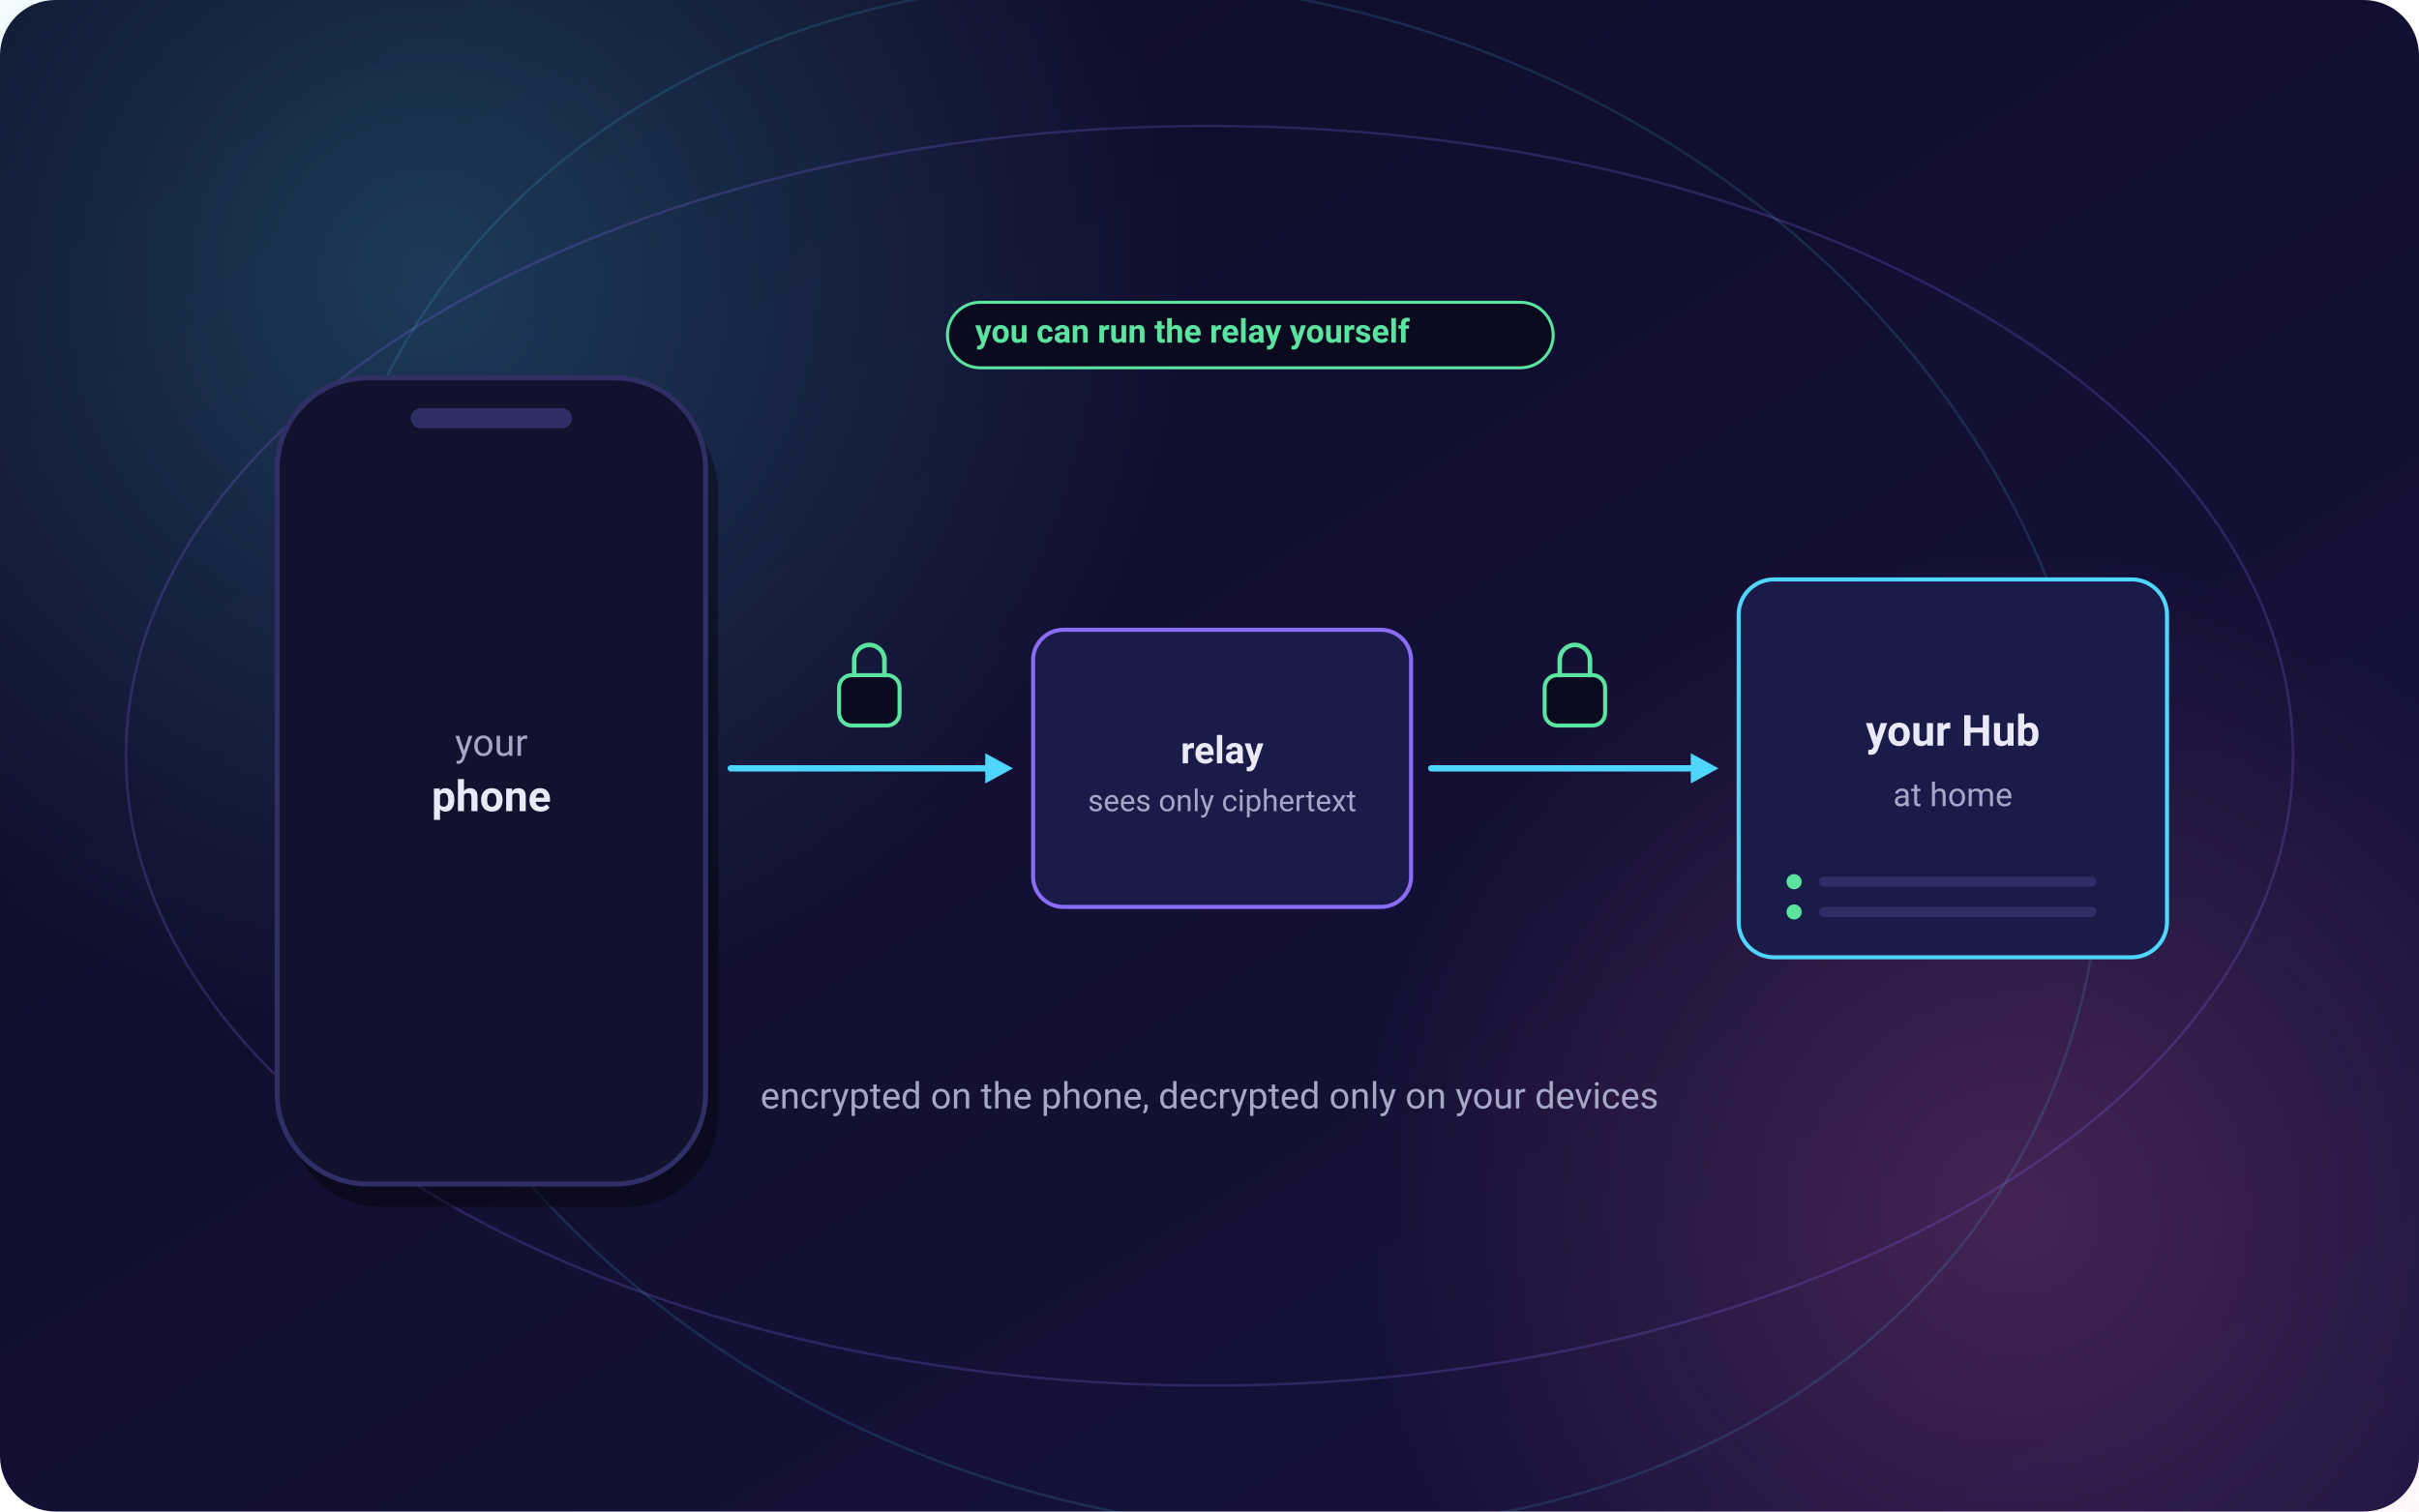
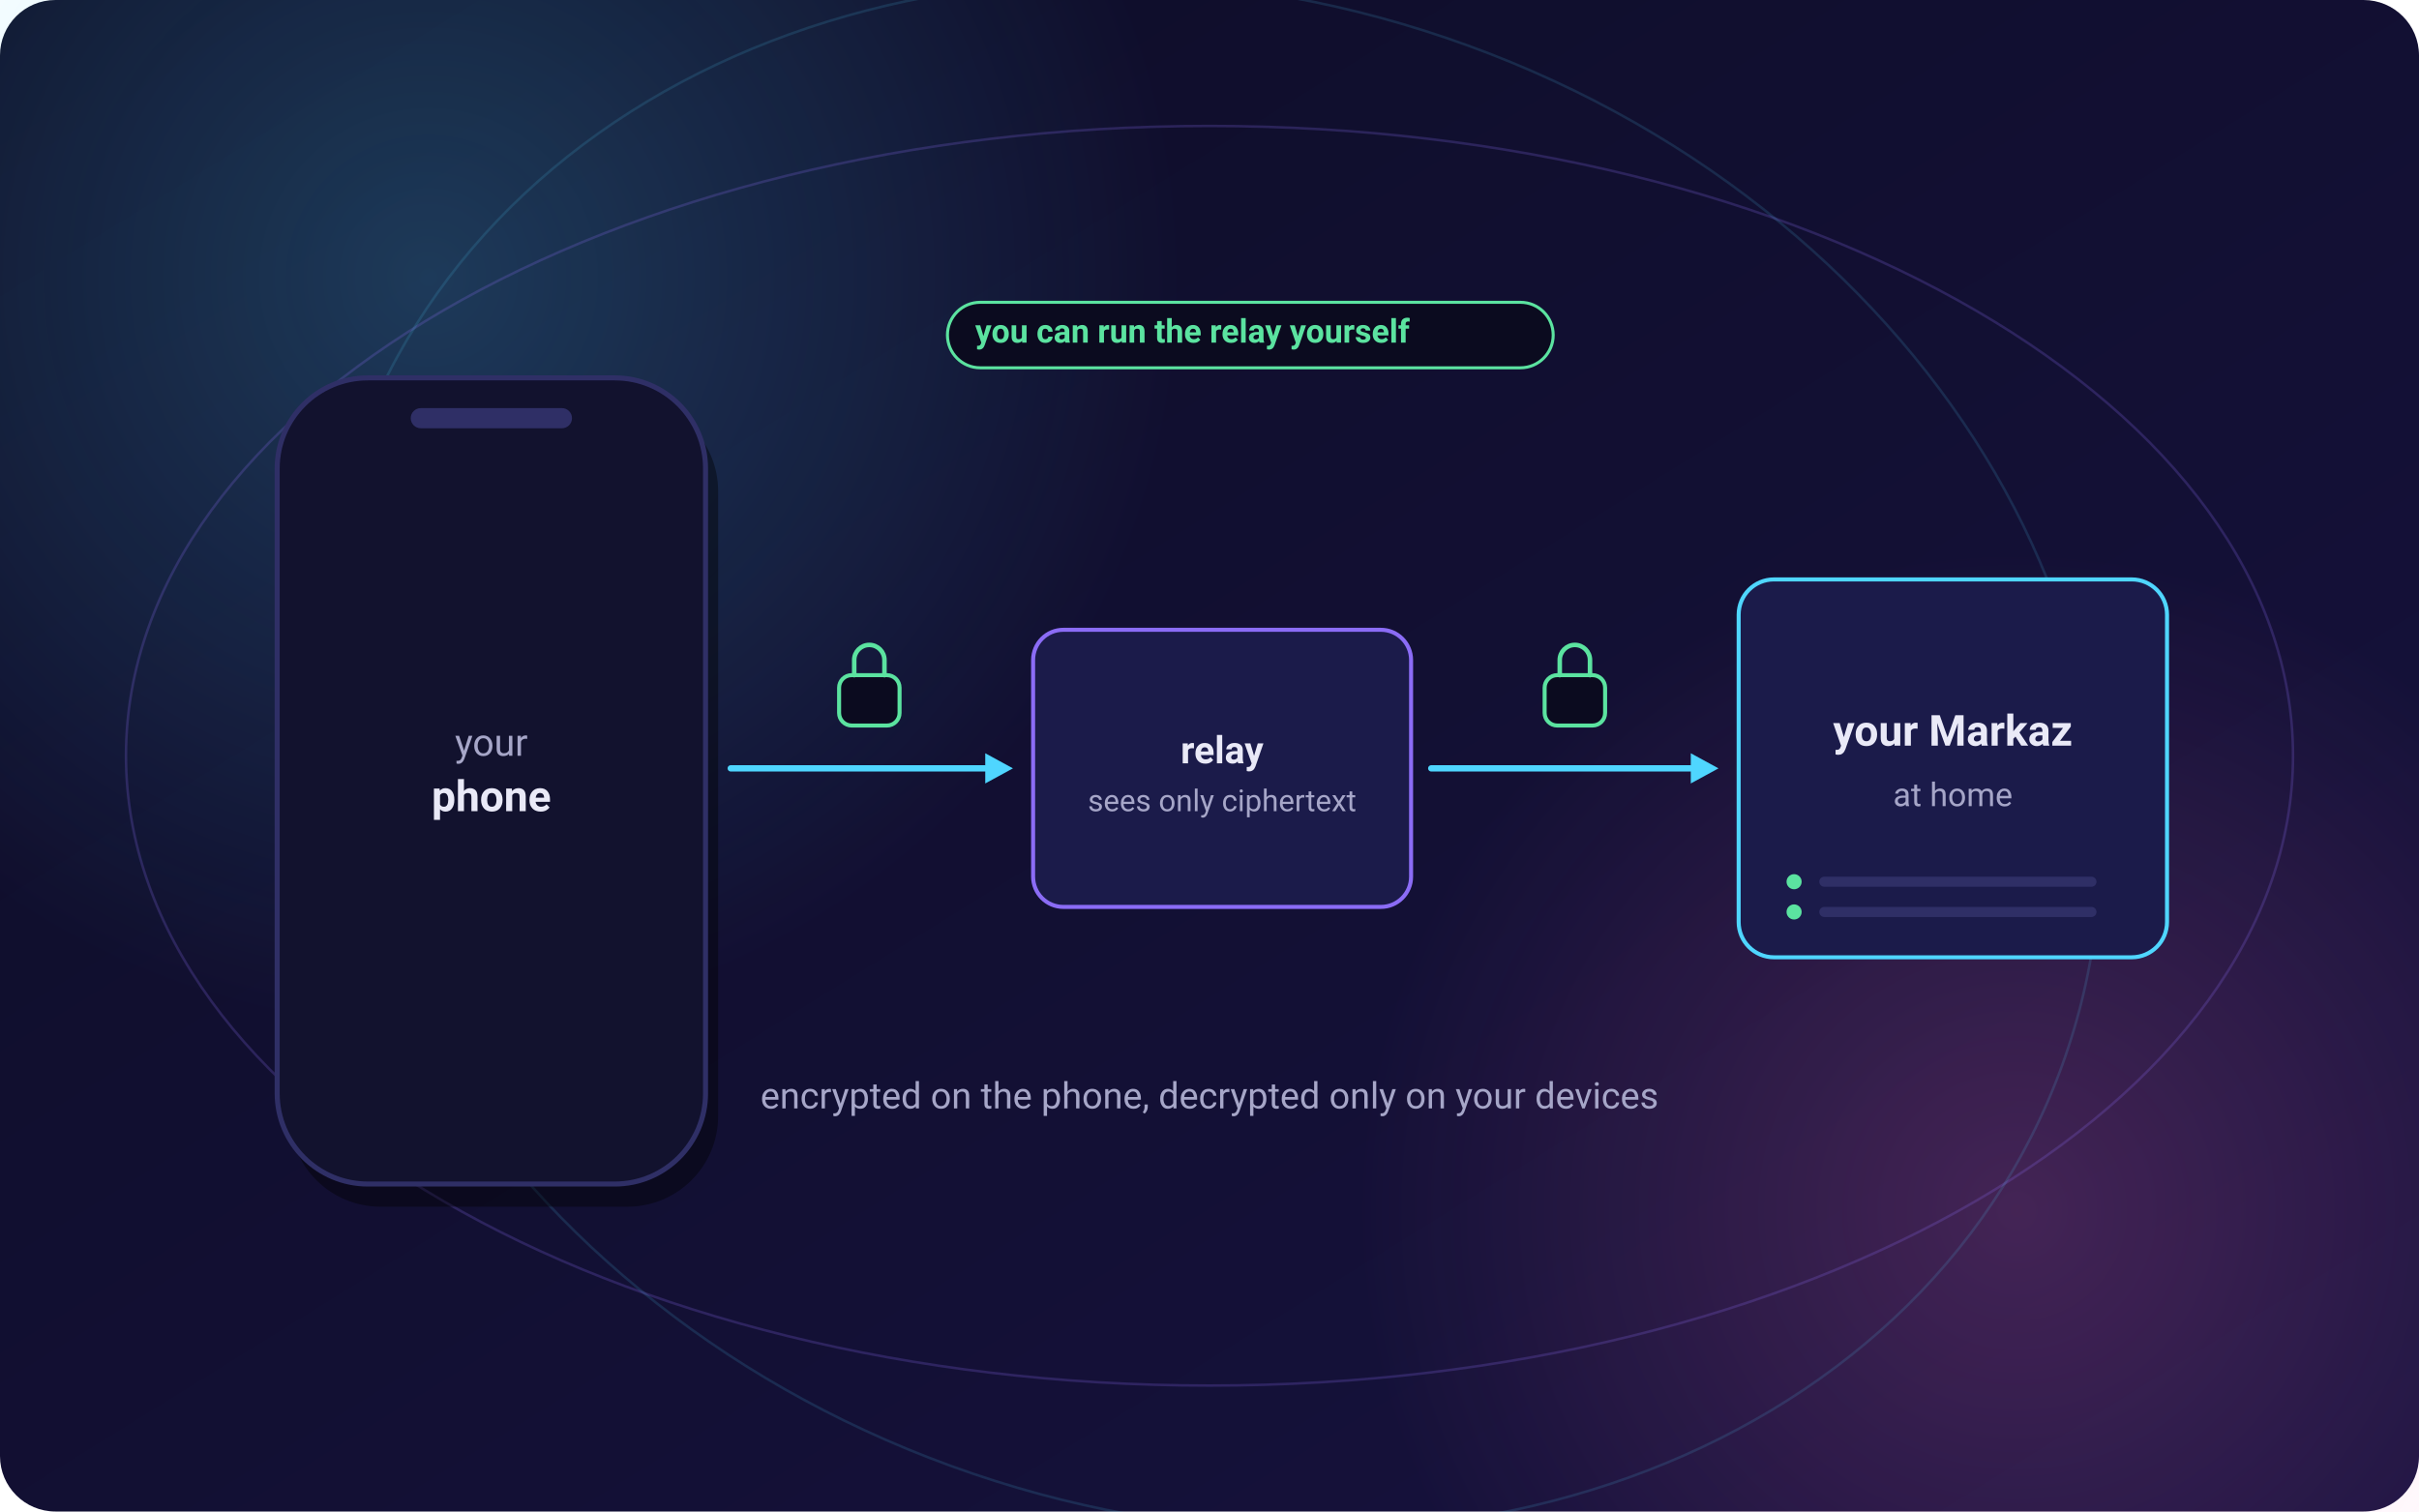
<svg xmlns="http://www.w3.org/2000/svg" viewBox="0 0 960 600" width="960" height="600" role="img">
  <defs>
    <linearGradient id="bg" x1="0" y1="0" x2="1" y2="1">
      <stop offset="0" stop-color="#0d0d26" />
      <stop offset="1" stop-color="#17123f" />
    </linearGradient>
    <linearGradient id="brand" x1="0" y1="0" x2="1" y2="0">
      <stop offset="0" stop-color="#4fd6ff" />
      <stop offset=".6" stop-color="#8b6cf6" />
      <stop offset="1" stop-color="#ff6fc1" />
    </linearGradient>
    <linearGradient id="poster1" x1="0" y1="0" x2="1" y2="1">
      <stop offset="0" stop-color="#4fd6ff" />
      <stop offset="1" stop-color="#8b6cf6" />
    </linearGradient>
    <linearGradient id="poster2" x1="0" y1="0" x2="1" y2="1">
      <stop offset="0" stop-color="#ff6fc1" />
      <stop offset="1" stop-color="#8b6cf6" />
    </linearGradient>
    <linearGradient id="poster3" x1="0" y1="1" x2="1" y2="0">
      <stop offset="0" stop-color="#2b2b7a" />
      <stop offset="1" stop-color="#4fd6ff" />
    </linearGradient>
    <linearGradient id="poster4" x1="0" y1="0" x2="0" y2="1">
      <stop offset="0" stop-color="#ffc857" />
      <stop offset="1" stop-color="#ff6fc1" />
    </linearGradient>
    <radialGradient id="g0">
      <stop offset="0" stop-color="#4fd6ff" stop-opacity=".22" />
      <stop offset="1" stop-color="#4fd6ff" stop-opacity="0" />
    </radialGradient>
    <radialGradient id="g1">
      <stop offset="0" stop-color="#ff6fc1" stop-opacity=".2" />
      <stop offset="1" stop-color="#ff6fc1" stop-opacity="0" />
    </radialGradient>
    <radialGradient id="g2">
      <stop offset="0" stop-color="#8b6cf6" stop-opacity=".28" />
      <stop offset="1" stop-color="#8b6cf6" stop-opacity="0" />
    </radialGradient>
    <radialGradient id="g3">
      <stop offset="0" stop-color="#8b6cf6" stop-opacity=".2" />
      <stop offset="1" stop-color="#8b6cf6" stop-opacity="0" />
    </radialGradient>
  </defs>
  <rect width="960" height="600" rx="22" fill="url(#bg)" />
  <circle cx="170" cy="110" r="300" fill="url(#g0)" />
  <circle cx="800" cy="480" r="260" fill="url(#g1)" />
  <ellipse cx="480.0" cy="300.0" rx="430" ry="250" fill="none" stroke="#8b6cf6" stroke-width="1" opacity=".22" transform="rotate(0 480.0 300.0)" />
  <ellipse cx="480.0" cy="300.0" rx="360" ry="300" fill="none" stroke="#4fd6ff" stroke-width="1" opacity=".14" transform="rotate(20 480.0 300.0)" />
  <rect x="115" y="159" width="170" height="320" rx="36" fill="#000000" opacity="0.4" />
  <rect x="110" y="150" width="170" height="320" rx="36" fill="#12122e" stroke="#2f2f66" stroke-width="2" opacity="1" />
  <rect x="163.0" y="162" width="64" height="8" rx="4" fill="#2f2f66" opacity="1" />
  <text x="195" y="300" font-family="system-ui, -apple-system, 'Segoe UI', Roboto, 'Helvetica Neue', Arial, sans-serif" font-size="15" font-weight="400" fill="#a6a6c8" text-anchor="middle" opacity="1">your</text>
  <text x="195" y="322" font-family="system-ui, -apple-system, 'Segoe UI', Roboto, 'Helvetica Neue', Arial, sans-serif" font-size="17" font-weight="700" fill="#e9e9f7" text-anchor="middle" opacity="1">phone</text>
  <rect x="410" y="250" width="150" height="110" rx="12" fill="#1b1b4a" stroke="#8b6cf6" stroke-width="1.6" opacity="1" />
  <text x="485.0" y="303.0" font-family="system-ui, -apple-system, 'Segoe UI', Roboto, 'Helvetica Neue', Arial, sans-serif" font-size="15" font-weight="700" fill="#e9e9f7" text-anchor="middle" opacity="1">relay</text>
  <text x="485.0" y="322.0" font-family="system-ui, -apple-system, 'Segoe UI', Roboto, 'Helvetica Neue', Arial, sans-serif" font-size="12" font-weight="400" fill="#a6a6c8" text-anchor="middle" opacity="1">sees only ciphertext</text>
  <rect x="690" y="230" width="170" height="150" rx="14" fill="#1b1b4a" stroke="#4fd6ff" stroke-width="1.6" opacity="1" />
-   <text x="775" y="296" font-family="system-ui, -apple-system, 'Segoe UI', Roboto, 'Helvetica Neue', Arial, sans-serif" font-size="17" font-weight="700" fill="#e9e9f7" text-anchor="middle" opacity="1">your Hub</text>
+   <text x="775" y="296" font-family="system-ui, -apple-system, 'Segoe UI', Roboto, 'Helvetica Neue', Arial, sans-serif" font-size="17" font-weight="700" fill="#e9e9f7" text-anchor="middle" opacity="1">your Markaz</text>
  <text x="775" y="320" font-family="system-ui, -apple-system, 'Segoe UI', Roboto, 'Helvetica Neue', Arial, sans-serif" font-size="13" font-weight="400" fill="#a6a6c8" text-anchor="middle" opacity="1">at home</text>
  <circle cx="712" cy="350" r="3" fill="#5be3a0" opacity="1" />
  <rect x="722" y="348" width="110" height="4" rx="2" fill="#2f2f66" opacity="1" />
  <circle cx="712" cy="362" r="3" fill="#5be3a0" opacity="1" />
  <rect x="722" y="360" width="110" height="4" rx="2" fill="#2f2f66" opacity="1" />
  <line x1="290" y1="305" x2="391.0" y2="305.0" stroke="#4fd6ff" stroke-width="2.5" stroke-linecap="round" opacity="1" />
  <polygon points="402,305 391.0,299.0 391.0,311.0" fill="#4fd6ff" />
  <line x1="568" y1="305" x2="671.0" y2="305.0" stroke="#4fd6ff" stroke-width="2.5" stroke-linecap="round" opacity="1" />
  <polygon points="682,305 671.0,299.0 671.0,311.0" fill="#4fd6ff" />
  <rect x="333" y="268" width="24" height="20" rx="5" fill="#0b0b1f" stroke="#5be3a0" stroke-width="1.6" opacity="1" />
  <path d="M339 268 v-6 a6 6 0 0 1 12 0 v6" stroke="#5be3a0" stroke-width="1.8" fill="none" stroke-linecap="round" stroke-linejoin="round" opacity="1" />
  <rect x="613" y="268" width="24" height="20" rx="5" fill="#0b0b1f" stroke="#5be3a0" stroke-width="1.6" opacity="1" />
  <path d="M619 268 v-6 a6 6 0 0 1 12 0 v6" stroke="#5be3a0" stroke-width="1.8" fill="none" stroke-linecap="round" stroke-linejoin="round" opacity="1" />
  <text x="480" y="440" font-family="system-ui, -apple-system, 'Segoe UI', Roboto, 'Helvetica Neue', Arial, sans-serif" font-size="14.5" font-weight="400" fill="#a6a6c8" text-anchor="middle" opacity="1">encrypted on the phone, decrypted only on your devices</text>
  <rect x="376" y="120" width="240.4" height="26" rx="13.0" fill="#0b0b1f" stroke="#5be3a0" stroke-width="1.2" opacity="1" />
  <text x="387" y="136" font-family="system-ui, -apple-system, 'Segoe UI', Roboto, 'Helvetica Neue', Arial, sans-serif" font-size="13" font-weight="600" fill="#5be3a0" text-anchor="start" opacity="1">you can run the relay yourself</text>
</svg>
